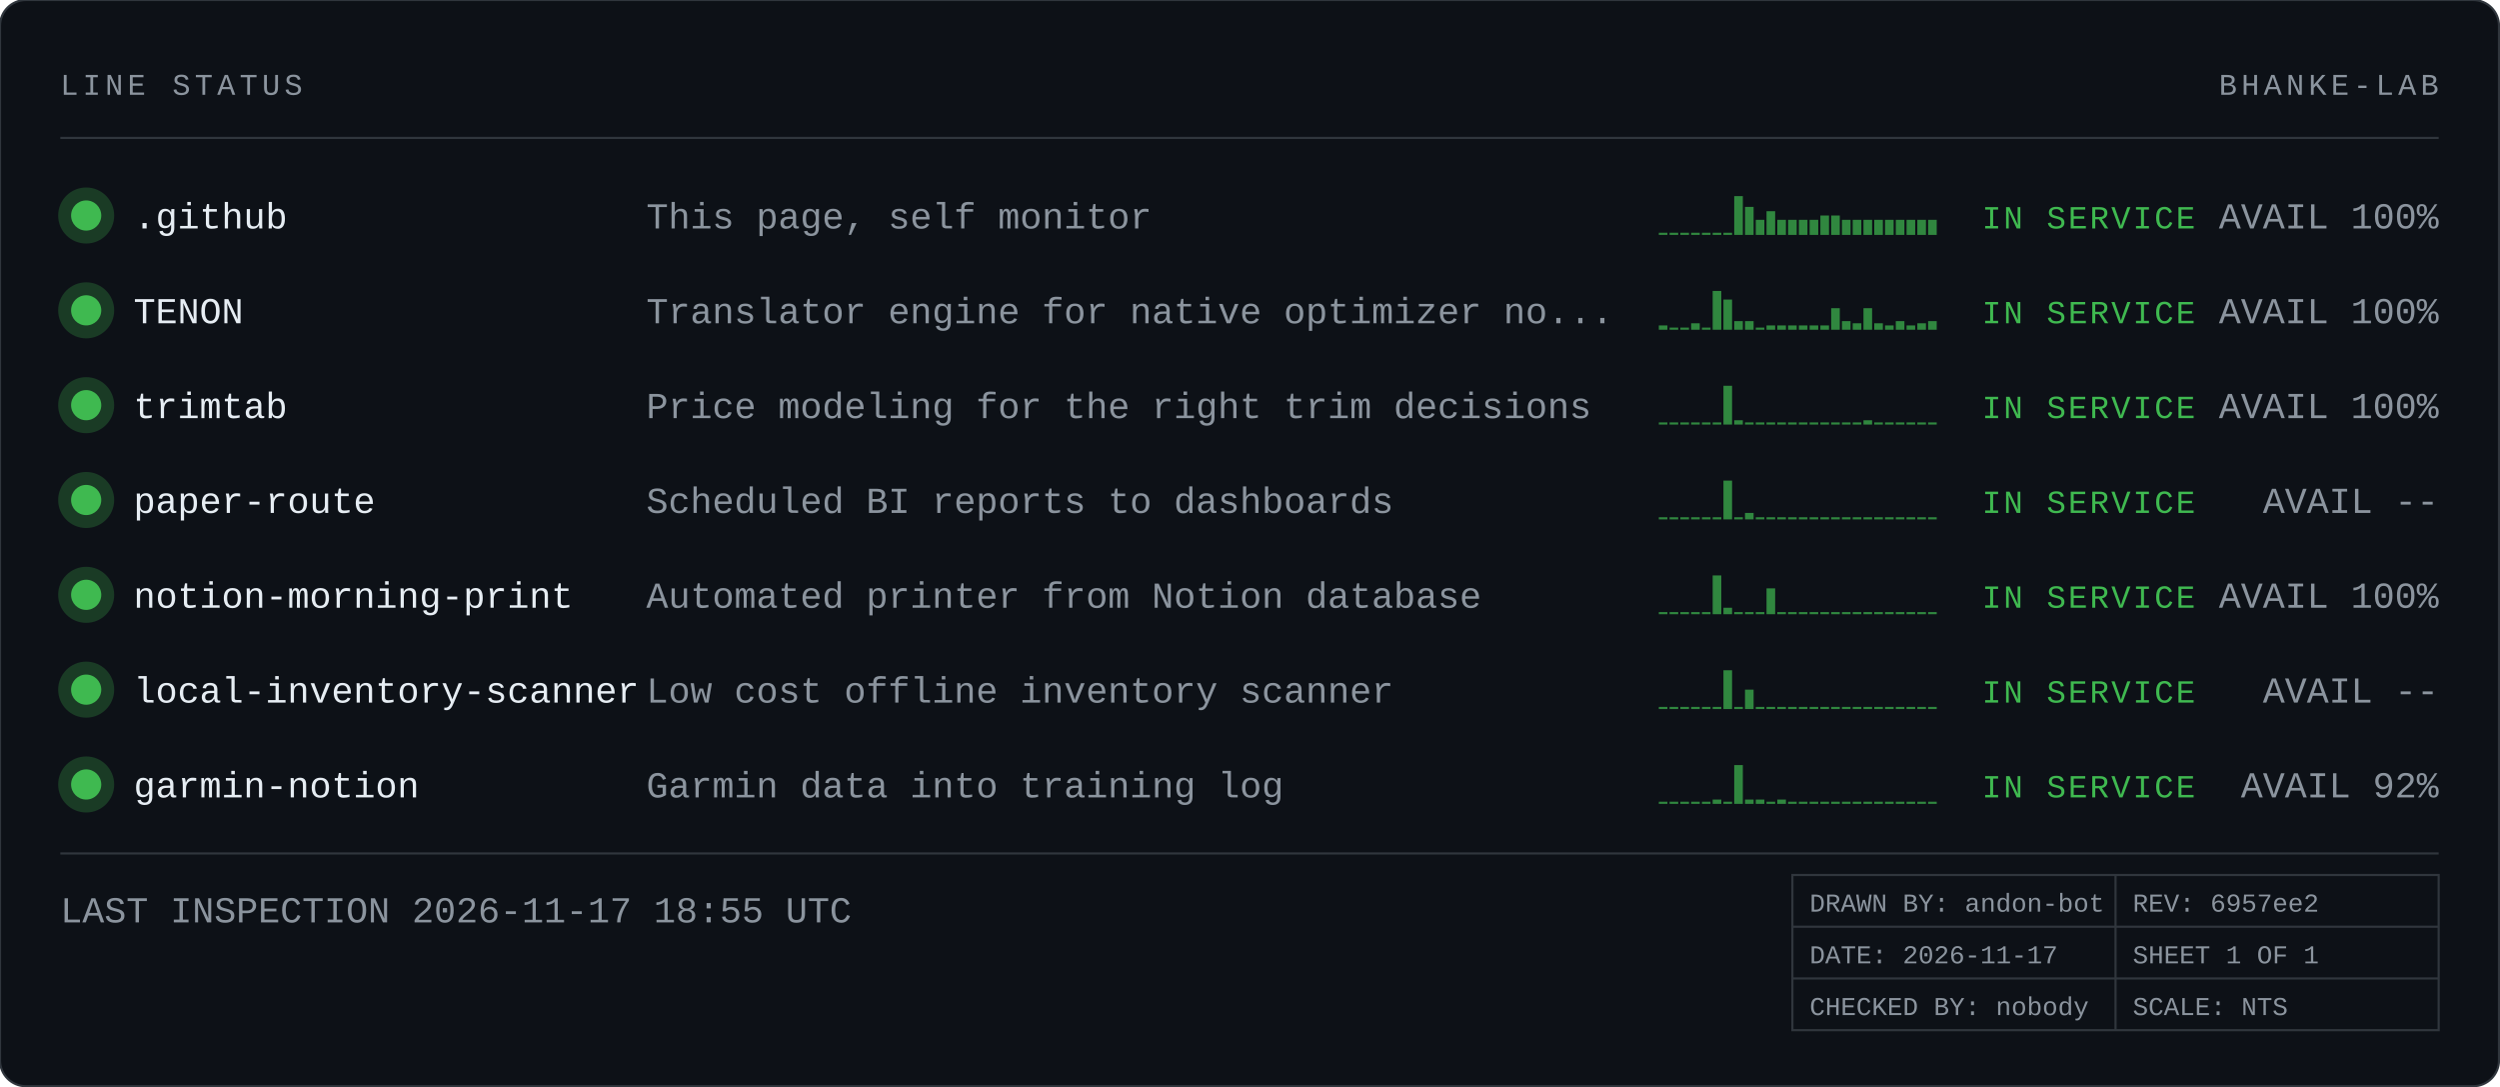
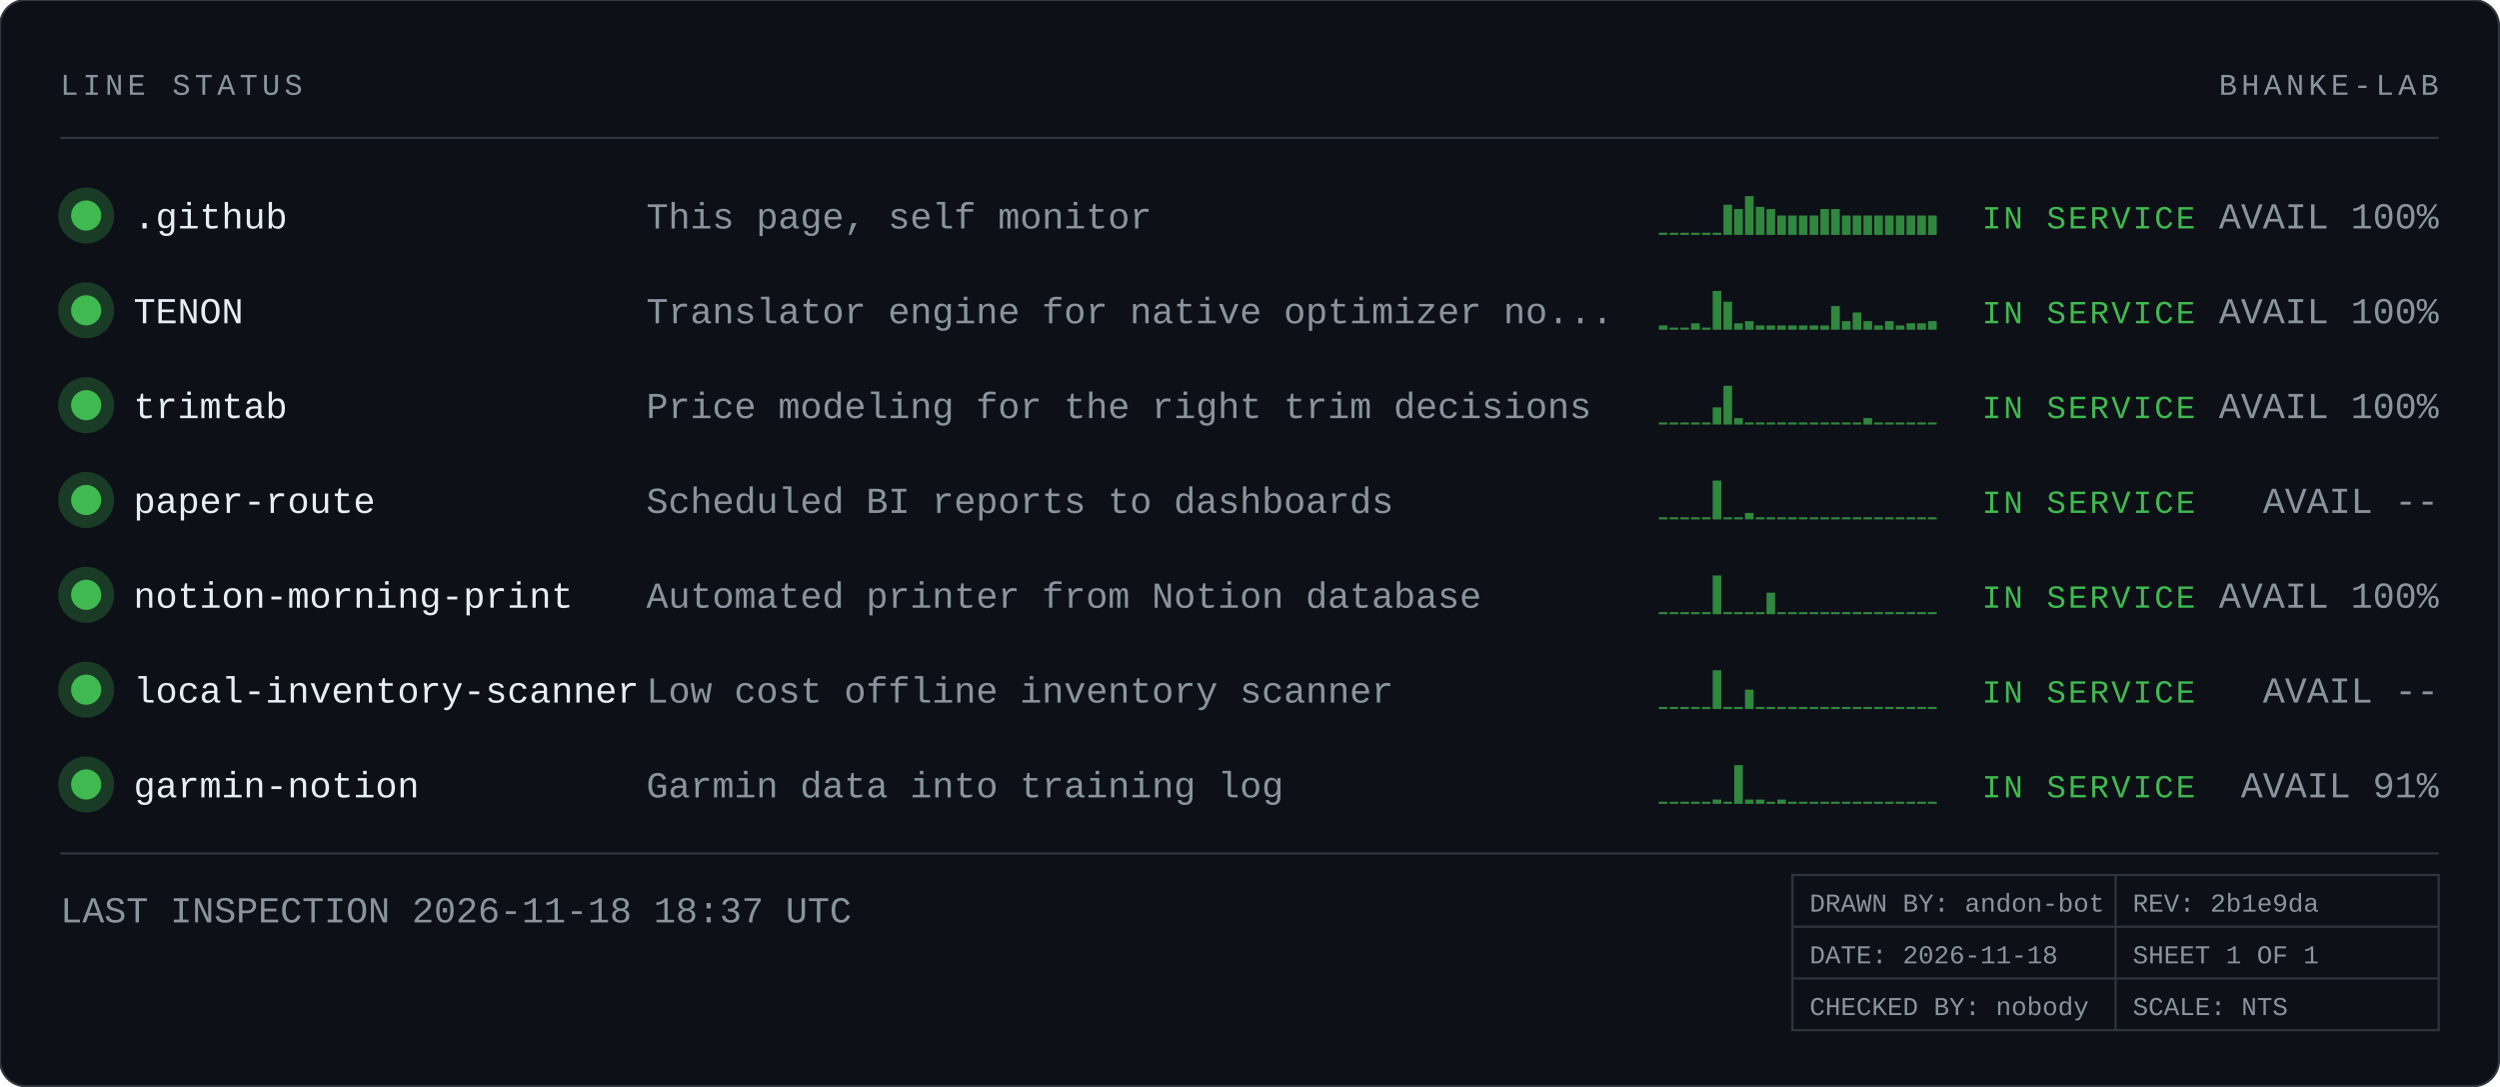
<svg xmlns="http://www.w3.org/2000/svg" width="1160" height="504" viewBox="0 0 1160 504" role="img" aria-label="Andon board">
  <style>
text { font-family: Consolas, 'Courier New', monospace; font-size: 17px; }
.hd { fill: #8b949e; font-size: 14px; letter-spacing: 2px; }
.name { fill: #e6edf3; }
.dim { fill: #8b949e; }
.st { font-size: 15px; letter-spacing: 1px; }
.tb { fill: #8b949e; font-size: 12px; }
</style>
  <rect x="0" y="0" width="1160" height="504" rx="12" fill="#0d1117" stroke="#30363d" />
  <text x="28" y="44" class="hd">LINE STATUS</text>
  <text x="1132" y="44" class="hd" text-anchor="end">BHANKE-LAB</text>
  <line x1="28" y1="64" x2="1132" y2="64" stroke="#30363d" />
  <circle cx="40" cy="100" r="13" fill="#3fb950" opacity="0.25" />
  <circle cx="40" cy="100" r="7" fill="#3fb950" />
  <text x="62" y="106" class="name">.github</text>
  <text x="300" y="106" class="dim">This page, self monitor</text>
  <rect x="770" y="108" width="4" height="1" fill="#3fb950" opacity="0.7" />
  <rect x="775" y="108" width="4" height="1" fill="#3fb950" opacity="0.7" />
  <rect x="780" y="108" width="4" height="1" fill="#3fb950" opacity="0.7" />
  <rect x="785" y="108" width="4" height="1" fill="#3fb950" opacity="0.7" />
  <rect x="790" y="108" width="4" height="1" fill="#3fb950" opacity="0.7" />
  <rect x="795" y="108" width="4" height="1" fill="#3fb950" opacity="0.7" />
-   <rect x="800" y="108" width="4" height="1" fill="#3fb950" opacity="0.7" />
-   <rect x="805" y="91" width="4" height="18" fill="#3fb950" opacity="0.7" />
-   <rect x="810" y="96" width="4" height="13" fill="#3fb950" opacity="0.7" />
-   <rect x="815" y="102" width="4" height="7" fill="#3fb950" opacity="0.7" />
-   <rect x="820" y="98" width="4" height="11" fill="#3fb950" opacity="0.7" />
-   <rect x="825" y="102" width="4" height="7" fill="#3fb950" opacity="0.7" />
-   <rect x="830" y="102" width="4" height="7" fill="#3fb950" opacity="0.7" />
-   <rect x="835" y="102" width="4" height="7" fill="#3fb950" opacity="0.7" />
-   <rect x="840" y="102" width="4" height="7" fill="#3fb950" opacity="0.7" />
-   <rect x="845" y="100" width="4" height="9" fill="#3fb950" opacity="0.7" />
-   <rect x="850" y="100" width="4" height="9" fill="#3fb950" opacity="0.7" />
-   <rect x="855" y="102" width="4" height="7" fill="#3fb950" opacity="0.7" />
-   <rect x="860" y="102" width="4" height="7" fill="#3fb950" opacity="0.7" />
-   <rect x="865" y="102" width="4" height="7" fill="#3fb950" opacity="0.7" />
-   <rect x="870" y="102" width="4" height="7" fill="#3fb950" opacity="0.7" />
-   <rect x="875" y="102" width="4" height="7" fill="#3fb950" opacity="0.7" />
-   <rect x="880" y="102" width="4" height="7" fill="#3fb950" opacity="0.7" />
-   <rect x="885" y="102" width="4" height="7" fill="#3fb950" opacity="0.7" />
-   <rect x="890" y="102" width="4" height="7" fill="#3fb950" opacity="0.7" />
-   <rect x="895" y="102" width="4" height="7" fill="#3fb950" opacity="0.7" />
+   <rect x="800" y="95" width="4" height="14" fill="#3fb950" opacity="0.7" />
+   <rect x="805" y="97" width="4" height="12" fill="#3fb950" opacity="0.7" />
+   <rect x="810" y="91" width="4" height="18" fill="#3fb950" opacity="0.7" />
+   <rect x="815" y="96" width="4" height="13" fill="#3fb950" opacity="0.7" />
+   <rect x="820" y="97" width="4" height="12" fill="#3fb950" opacity="0.7" />
+   <rect x="825" y="100" width="4" height="9" fill="#3fb950" opacity="0.7" />
+   <rect x="830" y="100" width="4" height="9" fill="#3fb950" opacity="0.7" />
+   <rect x="835" y="100" width="4" height="9" fill="#3fb950" opacity="0.7" />
+   <rect x="840" y="100" width="4" height="9" fill="#3fb950" opacity="0.7" />
+   <rect x="845" y="97" width="4" height="12" fill="#3fb950" opacity="0.7" />
+   <rect x="850" y="97" width="4" height="12" fill="#3fb950" opacity="0.7" />
+   <rect x="855" y="100" width="4" height="9" fill="#3fb950" opacity="0.7" />
+   <rect x="860" y="100" width="4" height="9" fill="#3fb950" opacity="0.7" />
+   <rect x="865" y="100" width="4" height="9" fill="#3fb950" opacity="0.7" />
+   <rect x="870" y="100" width="4" height="9" fill="#3fb950" opacity="0.7" />
+   <rect x="875" y="100" width="4" height="9" fill="#3fb950" opacity="0.7" />
+   <rect x="880" y="100" width="4" height="9" fill="#3fb950" opacity="0.7" />
+   <rect x="885" y="100" width="4" height="9" fill="#3fb950" opacity="0.7" />
+   <rect x="890" y="100" width="4" height="9" fill="#3fb950" opacity="0.7" />
+   <rect x="895" y="100" width="4" height="9" fill="#3fb950" opacity="0.7" />
  <text x="920" y="106" class="st" fill="#3fb950">IN SERVICE</text>
  <text x="1132" y="106" class="dim" text-anchor="end">AVAIL 100%</text>
  <circle cx="40" cy="144" r="13" fill="#3fb950" opacity="0.25" />
  <circle cx="40" cy="144" r="7" fill="#3fb950" />
  <text x="62" y="150" class="name">TENON</text>
  <text x="300" y="150" class="dim">Translator engine for native optimizer no...</text>
  <rect x="770" y="151" width="4" height="2" fill="#3fb950" opacity="0.7" />
  <rect x="775" y="152" width="4" height="1" fill="#3fb950" opacity="0.7" />
  <rect x="780" y="152" width="4" height="1" fill="#3fb950" opacity="0.7" />
  <rect x="785" y="150" width="4" height="3" fill="#3fb950" opacity="0.7" />
  <rect x="790" y="152" width="4" height="1" fill="#3fb950" opacity="0.7" />
  <rect x="795" y="135" width="4" height="18" fill="#3fb950" opacity="0.7" />
-   <rect x="800" y="139" width="4" height="14" fill="#3fb950" opacity="0.7" />
-   <rect x="805" y="149" width="4" height="4" fill="#3fb950" opacity="0.7" />
+   <rect x="800" y="140" width="4" height="13" fill="#3fb950" opacity="0.7" />
+   <rect x="805" y="150" width="4" height="3" fill="#3fb950" opacity="0.7" />
  <rect x="810" y="149" width="4" height="4" fill="#3fb950" opacity="0.7" />
-   <rect x="815" y="152" width="4" height="1" fill="#3fb950" opacity="0.7" />
+   <rect x="815" y="151" width="4" height="2" fill="#3fb950" opacity="0.7" />
  <rect x="820" y="151" width="4" height="2" fill="#3fb950" opacity="0.7" />
  <rect x="825" y="151" width="4" height="2" fill="#3fb950" opacity="0.7" />
  <rect x="830" y="151" width="4" height="2" fill="#3fb950" opacity="0.7" />
  <rect x="835" y="151" width="4" height="2" fill="#3fb950" opacity="0.7" />
  <rect x="840" y="151" width="4" height="2" fill="#3fb950" opacity="0.7" />
  <rect x="845" y="151" width="4" height="2" fill="#3fb950" opacity="0.7" />
-   <rect x="850" y="143" width="4" height="10" fill="#3fb950" opacity="0.7" />
+   <rect x="850" y="142" width="4" height="11" fill="#3fb950" opacity="0.7" />
  <rect x="855" y="149" width="4" height="4" fill="#3fb950" opacity="0.7" />
-   <rect x="860" y="150" width="4" height="3" fill="#3fb950" opacity="0.7" />
-   <rect x="865" y="143" width="4" height="10" fill="#3fb950" opacity="0.7" />
-   <rect x="870" y="150" width="4" height="3" fill="#3fb950" opacity="0.7" />
-   <rect x="875" y="151" width="4" height="2" fill="#3fb950" opacity="0.7" />
-   <rect x="880" y="149" width="4" height="4" fill="#3fb950" opacity="0.7" />
-   <rect x="885" y="151" width="4" height="2" fill="#3fb950" opacity="0.7" />
+   <rect x="860" y="145" width="4" height="8" fill="#3fb950" opacity="0.7" />
+   <rect x="865" y="149" width="4" height="4" fill="#3fb950" opacity="0.7" />
+   <rect x="870" y="151" width="4" height="2" fill="#3fb950" opacity="0.7" />
+   <rect x="875" y="149" width="4" height="4" fill="#3fb950" opacity="0.7" />
+   <rect x="880" y="151" width="4" height="2" fill="#3fb950" opacity="0.7" />
+   <rect x="885" y="150" width="4" height="3" fill="#3fb950" opacity="0.7" />
  <rect x="890" y="150" width="4" height="3" fill="#3fb950" opacity="0.7" />
  <rect x="895" y="149" width="4" height="4" fill="#3fb950" opacity="0.7" />
  <text x="920" y="150" class="st" fill="#3fb950">IN SERVICE</text>
  <text x="1132" y="150" class="dim" text-anchor="end">AVAIL 100%</text>
  <circle cx="40" cy="188" r="13" fill="#3fb950" opacity="0.25" />
  <circle cx="40" cy="188" r="7" fill="#3fb950" />
  <text x="62" y="194" class="name">trimtab</text>
  <text x="300" y="194" class="dim">Price modeling for the right trim decisions</text>
  <rect x="770" y="196" width="4" height="1" fill="#3fb950" opacity="0.7" />
  <rect x="775" y="196" width="4" height="1" fill="#3fb950" opacity="0.7" />
  <rect x="780" y="196" width="4" height="1" fill="#3fb950" opacity="0.7" />
  <rect x="785" y="196" width="4" height="1" fill="#3fb950" opacity="0.7" />
  <rect x="790" y="196" width="4" height="1" fill="#3fb950" opacity="0.7" />
-   <rect x="795" y="196" width="4" height="1" fill="#3fb950" opacity="0.7" />
+   <rect x="795" y="189" width="4" height="8" fill="#3fb950" opacity="0.7" />
  <rect x="800" y="179" width="4" height="18" fill="#3fb950" opacity="0.7" />
-   <rect x="805" y="195" width="4" height="2" fill="#3fb950" opacity="0.7" />
+   <rect x="805" y="194" width="4" height="3" fill="#3fb950" opacity="0.7" />
  <rect x="810" y="196" width="4" height="1" fill="#3fb950" opacity="0.7" />
  <rect x="815" y="196" width="4" height="1" fill="#3fb950" opacity="0.7" />
  <rect x="820" y="196" width="4" height="1" fill="#3fb950" opacity="0.7" />
  <rect x="825" y="196" width="4" height="1" fill="#3fb950" opacity="0.7" />
  <rect x="830" y="196" width="4" height="1" fill="#3fb950" opacity="0.7" />
  <rect x="835" y="196" width="4" height="1" fill="#3fb950" opacity="0.7" />
  <rect x="840" y="196" width="4" height="1" fill="#3fb950" opacity="0.7" />
  <rect x="845" y="196" width="4" height="1" fill="#3fb950" opacity="0.7" />
  <rect x="850" y="196" width="4" height="1" fill="#3fb950" opacity="0.7" />
  <rect x="855" y="196" width="4" height="1" fill="#3fb950" opacity="0.7" />
  <rect x="860" y="196" width="4" height="1" fill="#3fb950" opacity="0.7" />
-   <rect x="865" y="195" width="4" height="2" fill="#3fb950" opacity="0.7" />
+   <rect x="865" y="194" width="4" height="3" fill="#3fb950" opacity="0.7" />
  <rect x="870" y="196" width="4" height="1" fill="#3fb950" opacity="0.7" />
  <rect x="875" y="196" width="4" height="1" fill="#3fb950" opacity="0.7" />
  <rect x="880" y="196" width="4" height="1" fill="#3fb950" opacity="0.7" />
  <rect x="885" y="196" width="4" height="1" fill="#3fb950" opacity="0.7" />
  <rect x="890" y="196" width="4" height="1" fill="#3fb950" opacity="0.7" />
  <rect x="895" y="196" width="4" height="1" fill="#3fb950" opacity="0.7" />
  <text x="920" y="194" class="st" fill="#3fb950">IN SERVICE</text>
  <text x="1132" y="194" class="dim" text-anchor="end">AVAIL 100%</text>
  <circle cx="40" cy="232" r="13" fill="#3fb950" opacity="0.25" />
  <circle cx="40" cy="232" r="7" fill="#3fb950" />
  <text x="62" y="238" class="name">paper-route</text>
  <text x="300" y="238" class="dim">Scheduled BI reports to dashboards</text>
  <rect x="770" y="240" width="4" height="1" fill="#3fb950" opacity="0.7" />
  <rect x="775" y="240" width="4" height="1" fill="#3fb950" opacity="0.7" />
  <rect x="780" y="240" width="4" height="1" fill="#3fb950" opacity="0.7" />
  <rect x="785" y="240" width="4" height="1" fill="#3fb950" opacity="0.7" />
  <rect x="790" y="240" width="4" height="1" fill="#3fb950" opacity="0.7" />
-   <rect x="795" y="240" width="4" height="1" fill="#3fb950" opacity="0.7" />
-   <rect x="800" y="223" width="4" height="18" fill="#3fb950" opacity="0.7" />
+   <rect x="795" y="223" width="4" height="18" fill="#3fb950" opacity="0.7" />
+   <rect x="800" y="240" width="4" height="1" fill="#3fb950" opacity="0.7" />
  <rect x="805" y="240" width="4" height="1" fill="#3fb950" opacity="0.7" />
  <rect x="810" y="238" width="4" height="3" fill="#3fb950" opacity="0.7" />
  <rect x="815" y="240" width="4" height="1" fill="#3fb950" opacity="0.7" />
  <rect x="820" y="240" width="4" height="1" fill="#3fb950" opacity="0.7" />
  <rect x="825" y="240" width="4" height="1" fill="#3fb950" opacity="0.7" />
  <rect x="830" y="240" width="4" height="1" fill="#3fb950" opacity="0.7" />
  <rect x="835" y="240" width="4" height="1" fill="#3fb950" opacity="0.7" />
  <rect x="840" y="240" width="4" height="1" fill="#3fb950" opacity="0.7" />
  <rect x="845" y="240" width="4" height="1" fill="#3fb950" opacity="0.7" />
  <rect x="850" y="240" width="4" height="1" fill="#3fb950" opacity="0.7" />
  <rect x="855" y="240" width="4" height="1" fill="#3fb950" opacity="0.7" />
  <rect x="860" y="240" width="4" height="1" fill="#3fb950" opacity="0.7" />
  <rect x="865" y="240" width="4" height="1" fill="#3fb950" opacity="0.7" />
  <rect x="870" y="240" width="4" height="1" fill="#3fb950" opacity="0.7" />
  <rect x="875" y="240" width="4" height="1" fill="#3fb950" opacity="0.7" />
  <rect x="880" y="240" width="4" height="1" fill="#3fb950" opacity="0.7" />
  <rect x="885" y="240" width="4" height="1" fill="#3fb950" opacity="0.7" />
  <rect x="890" y="240" width="4" height="1" fill="#3fb950" opacity="0.7" />
  <rect x="895" y="240" width="4" height="1" fill="#3fb950" opacity="0.7" />
  <text x="920" y="238" class="st" fill="#3fb950">IN SERVICE</text>
  <text x="1132" y="238" class="dim" text-anchor="end">AVAIL --</text>
  <circle cx="40" cy="276" r="13" fill="#3fb950" opacity="0.25" />
  <circle cx="40" cy="276" r="7" fill="#3fb950" />
  <text x="62" y="282" class="name">notion-morning-print</text>
  <text x="300" y="282" class="dim">Automated printer from Notion database</text>
  <rect x="770" y="284" width="4" height="1" fill="#3fb950" opacity="0.7" />
  <rect x="775" y="284" width="4" height="1" fill="#3fb950" opacity="0.7" />
  <rect x="780" y="284" width="4" height="1" fill="#3fb950" opacity="0.7" />
  <rect x="785" y="284" width="4" height="1" fill="#3fb950" opacity="0.7" />
  <rect x="790" y="284" width="4" height="1" fill="#3fb950" opacity="0.7" />
  <rect x="795" y="267" width="4" height="18" fill="#3fb950" opacity="0.7" />
-   <rect x="800" y="282" width="4" height="3" fill="#3fb950" opacity="0.7" />
+   <rect x="800" y="284" width="4" height="1" fill="#3fb950" opacity="0.7" />
  <rect x="805" y="284" width="4" height="1" fill="#3fb950" opacity="0.7" />
  <rect x="810" y="284" width="4" height="1" fill="#3fb950" opacity="0.7" />
  <rect x="815" y="284" width="4" height="1" fill="#3fb950" opacity="0.7" />
-   <rect x="820" y="273" width="4" height="12" fill="#3fb950" opacity="0.7" />
+   <rect x="820" y="275" width="4" height="10" fill="#3fb950" opacity="0.7" />
  <rect x="825" y="284" width="4" height="1" fill="#3fb950" opacity="0.7" />
  <rect x="830" y="284" width="4" height="1" fill="#3fb950" opacity="0.7" />
  <rect x="835" y="284" width="4" height="1" fill="#3fb950" opacity="0.7" />
  <rect x="840" y="284" width="4" height="1" fill="#3fb950" opacity="0.7" />
  <rect x="845" y="284" width="4" height="1" fill="#3fb950" opacity="0.7" />
  <rect x="850" y="284" width="4" height="1" fill="#3fb950" opacity="0.7" />
  <rect x="855" y="284" width="4" height="1" fill="#3fb950" opacity="0.7" />
  <rect x="860" y="284" width="4" height="1" fill="#3fb950" opacity="0.7" />
  <rect x="865" y="284" width="4" height="1" fill="#3fb950" opacity="0.7" />
  <rect x="870" y="284" width="4" height="1" fill="#3fb950" opacity="0.7" />
  <rect x="875" y="284" width="4" height="1" fill="#3fb950" opacity="0.7" />
  <rect x="880" y="284" width="4" height="1" fill="#3fb950" opacity="0.7" />
  <rect x="885" y="284" width="4" height="1" fill="#3fb950" opacity="0.7" />
  <rect x="890" y="284" width="4" height="1" fill="#3fb950" opacity="0.7" />
  <rect x="895" y="284" width="4" height="1" fill="#3fb950" opacity="0.7" />
  <text x="920" y="282" class="st" fill="#3fb950">IN SERVICE</text>
  <text x="1132" y="282" class="dim" text-anchor="end">AVAIL 100%</text>
  <circle cx="40" cy="320" r="13" fill="#3fb950" opacity="0.25" />
  <circle cx="40" cy="320" r="7" fill="#3fb950" />
  <text x="62" y="326" class="name">local-inventory-scanner</text>
  <text x="300" y="326" class="dim">Low cost offline inventory scanner</text>
  <rect x="770" y="328" width="4" height="1" fill="#3fb950" opacity="0.7" />
  <rect x="775" y="328" width="4" height="1" fill="#3fb950" opacity="0.7" />
  <rect x="780" y="328" width="4" height="1" fill="#3fb950" opacity="0.7" />
  <rect x="785" y="328" width="4" height="1" fill="#3fb950" opacity="0.7" />
  <rect x="790" y="328" width="4" height="1" fill="#3fb950" opacity="0.7" />
-   <rect x="795" y="328" width="4" height="1" fill="#3fb950" opacity="0.7" />
-   <rect x="800" y="311" width="4" height="18" fill="#3fb950" opacity="0.7" />
+   <rect x="795" y="311" width="4" height="18" fill="#3fb950" opacity="0.7" />
+   <rect x="800" y="328" width="4" height="1" fill="#3fb950" opacity="0.7" />
  <rect x="805" y="328" width="4" height="1" fill="#3fb950" opacity="0.7" />
  <rect x="810" y="320" width="4" height="9" fill="#3fb950" opacity="0.7" />
  <rect x="815" y="328" width="4" height="1" fill="#3fb950" opacity="0.7" />
  <rect x="820" y="328" width="4" height="1" fill="#3fb950" opacity="0.7" />
  <rect x="825" y="328" width="4" height="1" fill="#3fb950" opacity="0.7" />
  <rect x="830" y="328" width="4" height="1" fill="#3fb950" opacity="0.7" />
  <rect x="835" y="328" width="4" height="1" fill="#3fb950" opacity="0.7" />
  <rect x="840" y="328" width="4" height="1" fill="#3fb950" opacity="0.7" />
  <rect x="845" y="328" width="4" height="1" fill="#3fb950" opacity="0.7" />
  <rect x="850" y="328" width="4" height="1" fill="#3fb950" opacity="0.7" />
  <rect x="855" y="328" width="4" height="1" fill="#3fb950" opacity="0.7" />
  <rect x="860" y="328" width="4" height="1" fill="#3fb950" opacity="0.7" />
  <rect x="865" y="328" width="4" height="1" fill="#3fb950" opacity="0.7" />
  <rect x="870" y="328" width="4" height="1" fill="#3fb950" opacity="0.7" />
  <rect x="875" y="328" width="4" height="1" fill="#3fb950" opacity="0.7" />
  <rect x="880" y="328" width="4" height="1" fill="#3fb950" opacity="0.7" />
  <rect x="885" y="328" width="4" height="1" fill="#3fb950" opacity="0.7" />
  <rect x="890" y="328" width="4" height="1" fill="#3fb950" opacity="0.7" />
  <rect x="895" y="328" width="4" height="1" fill="#3fb950" opacity="0.7" />
  <text x="920" y="326" class="st" fill="#3fb950">IN SERVICE</text>
  <text x="1132" y="326" class="dim" text-anchor="end">AVAIL --</text>
  <circle cx="40" cy="364" r="13" fill="#3fb950" opacity="0.25" />
  <circle cx="40" cy="364" r="7" fill="#3fb950" />
  <text x="62" y="370" class="name">garmin-notion</text>
  <text x="300" y="370" class="dim">Garmin data into training log</text>
  <rect x="770" y="372" width="4" height="1" fill="#3fb950" opacity="0.7" />
  <rect x="775" y="372" width="4" height="1" fill="#3fb950" opacity="0.7" />
  <rect x="780" y="372" width="4" height="1" fill="#3fb950" opacity="0.7" />
  <rect x="785" y="372" width="4" height="1" fill="#3fb950" opacity="0.7" />
  <rect x="790" y="372" width="4" height="1" fill="#3fb950" opacity="0.7" />
  <rect x="795" y="371" width="4" height="2" fill="#3fb950" opacity="0.7" />
  <rect x="800" y="372" width="4" height="1" fill="#3fb950" opacity="0.7" />
  <rect x="805" y="355" width="4" height="18" fill="#3fb950" opacity="0.7" />
  <rect x="810" y="371" width="4" height="2" fill="#3fb950" opacity="0.7" />
  <rect x="815" y="371" width="4" height="2" fill="#3fb950" opacity="0.7" />
  <rect x="820" y="372" width="4" height="1" fill="#3fb950" opacity="0.7" />
  <rect x="825" y="371" width="4" height="2" fill="#3fb950" opacity="0.7" />
  <rect x="830" y="372" width="4" height="1" fill="#3fb950" opacity="0.7" />
  <rect x="835" y="372" width="4" height="1" fill="#3fb950" opacity="0.7" />
  <rect x="840" y="372" width="4" height="1" fill="#3fb950" opacity="0.7" />
  <rect x="845" y="372" width="4" height="1" fill="#3fb950" opacity="0.7" />
  <rect x="850" y="372" width="4" height="1" fill="#3fb950" opacity="0.7" />
  <rect x="855" y="372" width="4" height="1" fill="#3fb950" opacity="0.7" />
  <rect x="860" y="372" width="4" height="1" fill="#3fb950" opacity="0.7" />
  <rect x="865" y="372" width="4" height="1" fill="#3fb950" opacity="0.7" />
  <rect x="870" y="372" width="4" height="1" fill="#3fb950" opacity="0.7" />
  <rect x="875" y="372" width="4" height="1" fill="#3fb950" opacity="0.7" />
  <rect x="880" y="372" width="4" height="1" fill="#3fb950" opacity="0.7" />
  <rect x="885" y="372" width="4" height="1" fill="#3fb950" opacity="0.7" />
  <rect x="890" y="372" width="4" height="1" fill="#3fb950" opacity="0.7" />
  <rect x="895" y="372" width="4" height="1" fill="#3fb950" opacity="0.7" />
  <text x="920" y="370" class="st" fill="#3fb950">IN SERVICE</text>
-   <text x="1132" y="370" class="dim" text-anchor="end">AVAIL 92%</text>
+   <text x="1132" y="370" class="dim" text-anchor="end">AVAIL 91%</text>
  <line x1="28" y1="396" x2="1132" y2="396" stroke="#30363d" />
-   <text x="28" y="428" class="dim">LAST INSPECTION 2026-11-17 18:55 UTC</text>
+   <text x="28" y="428" class="dim">LAST INSPECTION 2026-11-18 18:37 UTC</text>
  <rect x="832" y="406" width="300" height="72" fill="none" stroke="#30363d" />
  <line x1="832" y1="430" x2="1132" y2="430" stroke="#30363d" />
  <line x1="832" y1="454" x2="1132" y2="454" stroke="#30363d" />
  <line x1="982" y1="406" x2="982" y2="478" stroke="#30363d" />
  <text x="840" y="423" class="tb">DRAWN BY: andon-bot</text>
-   <text x="990" y="423" class="tb">REV: 6957ee2</text>
-   <text x="840" y="447" class="tb">DATE: 2026-11-17</text>
+   <text x="990" y="423" class="tb">REV: 2b1e9da</text>
+   <text x="840" y="447" class="tb">DATE: 2026-11-18</text>
  <text x="990" y="447" class="tb">SHEET 1 OF 1</text>
  <text x="840" y="471" class="tb">CHECKED BY: nobody</text>
  <text x="990" y="471" class="tb">SCALE: NTS</text>
</svg>
